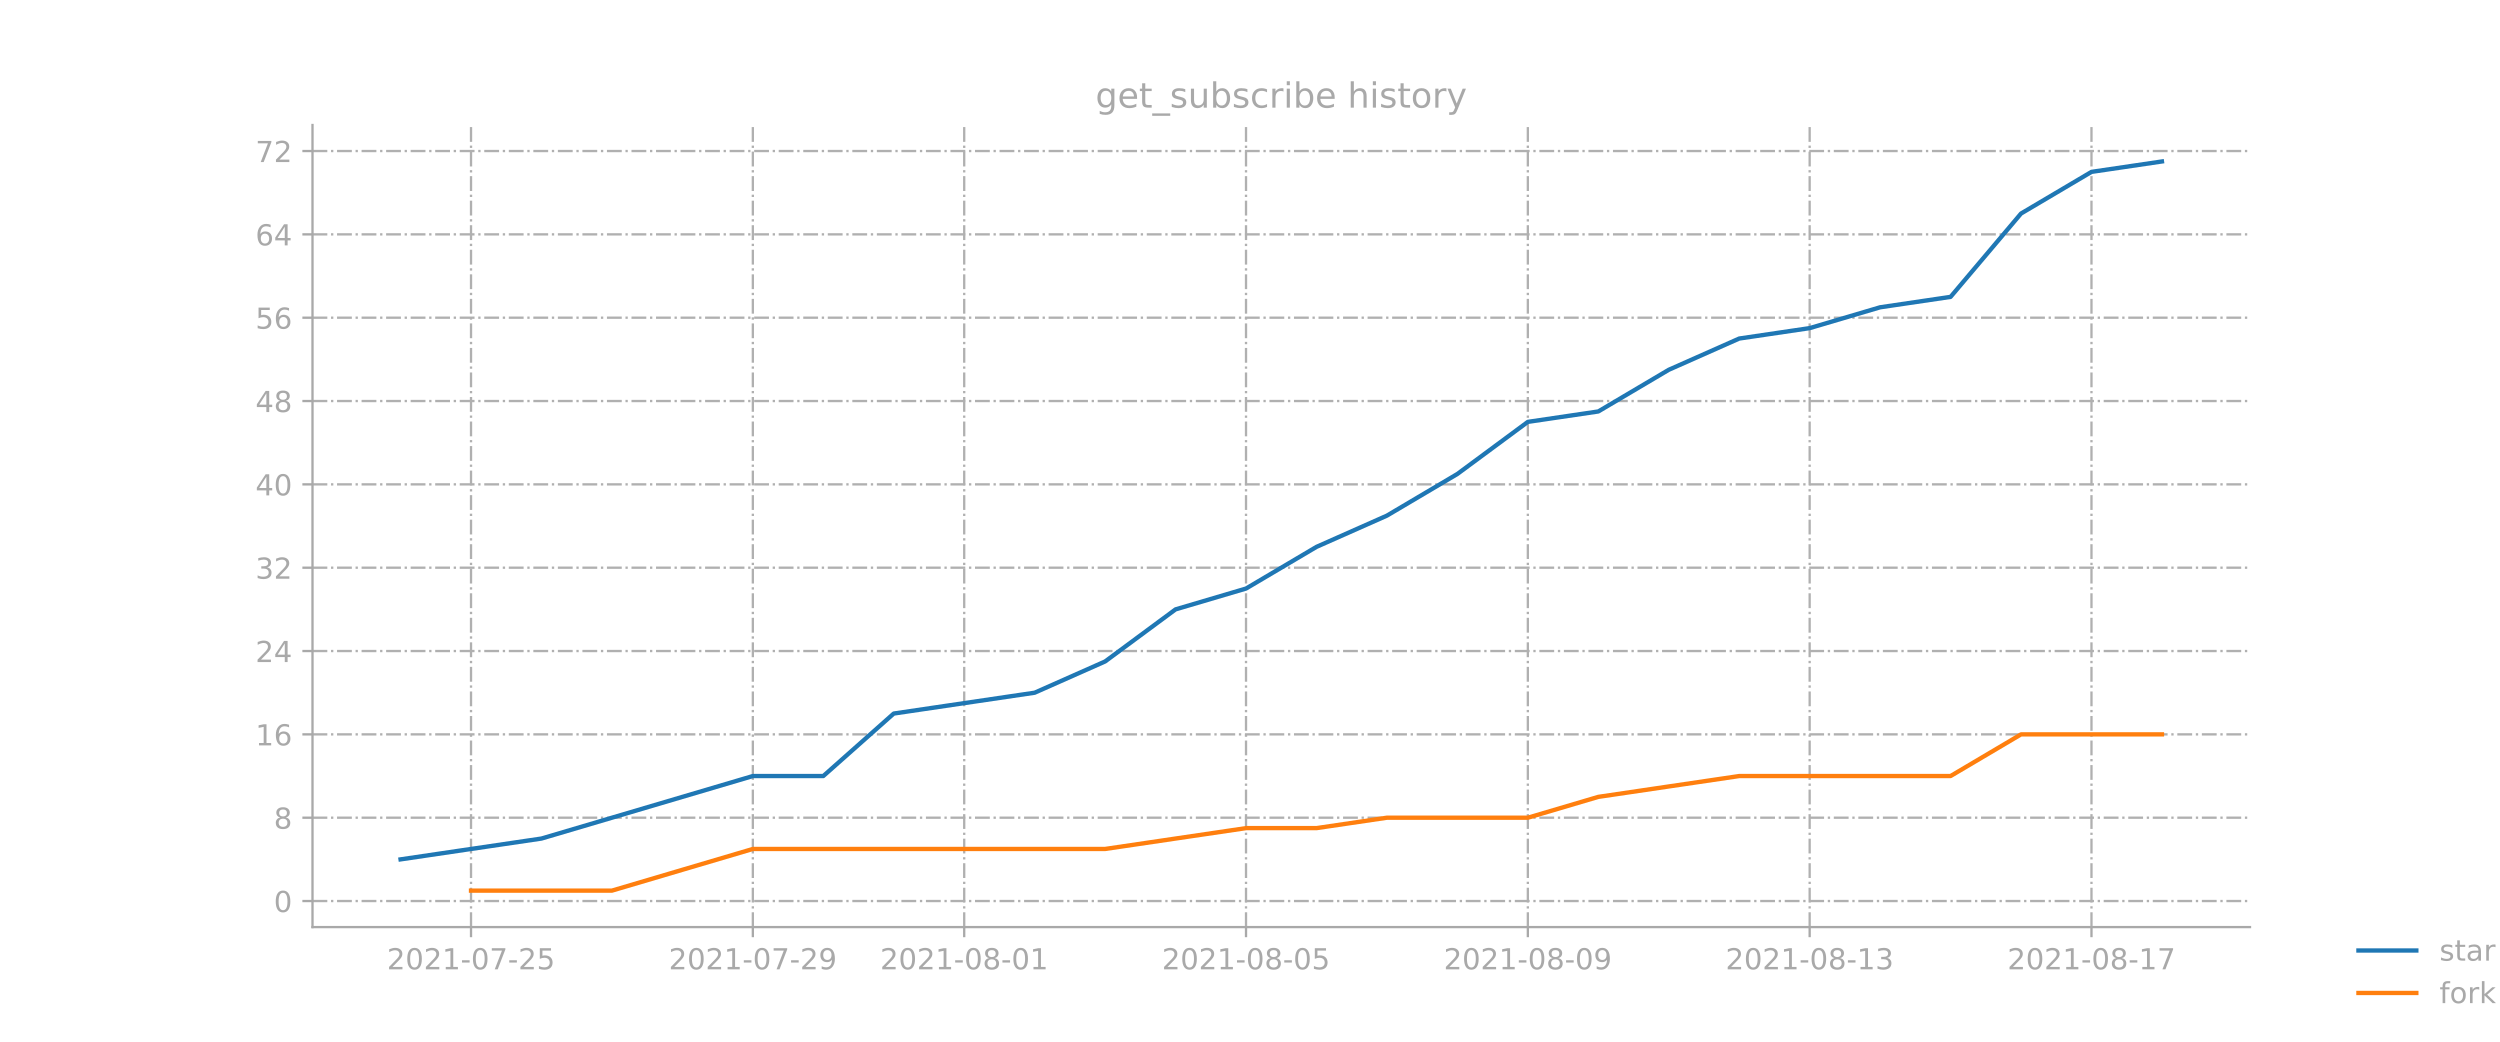
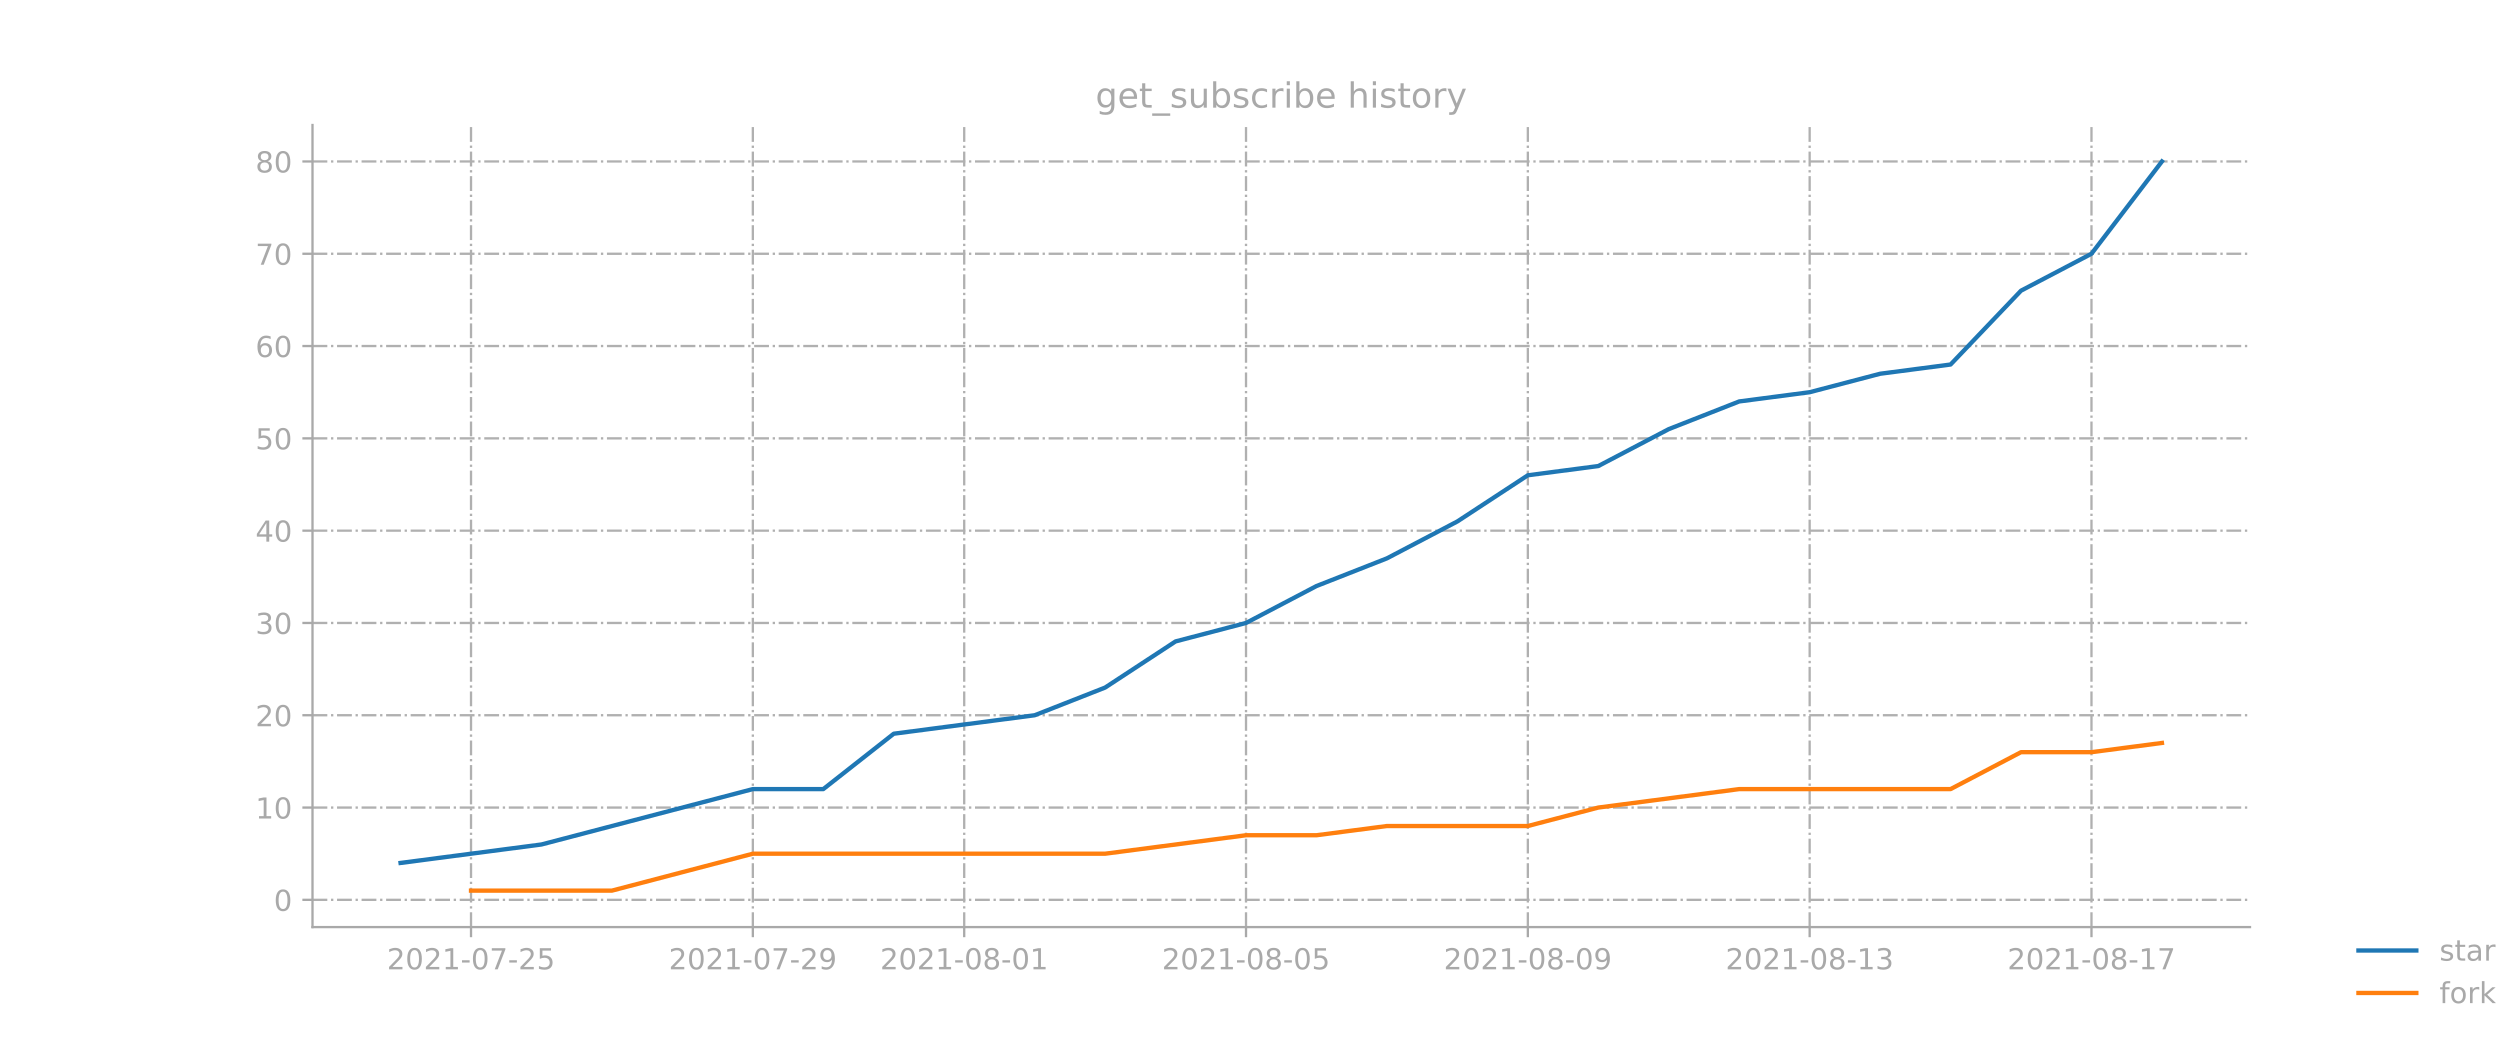
<svg xmlns="http://www.w3.org/2000/svg" xmlns:xlink="http://www.w3.org/1999/xlink" height="360pt" version="1.1" viewBox="0 0 864 360" width="864pt">
  <defs>
    <style type="text/css">*{stroke-linecap:butt;stroke-linejoin:round;}</style>
  </defs>
  <g id="figure_1">
    <g id="patch_1">
      <path d="M 0 360  L 864 360  L 864 0  L 0 0  z " style="fill:none;opacity:0;" />
    </g>
    <g id="axes_1">
      <g id="patch_2">
        <path d="M 108 320.4  L 777.6 320.4  L 777.6 43.2  L 108 43.2  z " style="fill:none;opacity:0;" />
      </g>
      <g id="matplotlib.axis_1">
        <g id="xtick_1">
          <g id="line2d_1">
-             <path clip-path="url(#pb346ccad44)" d="M 162.785 320.4  L 162.785 43.2  " style="fill:none;stroke:#b0b0b0;stroke-dasharray:5.12,1.28,0.8,1.28;stroke-dashoffset:0;stroke-width:0.8;" />
+             <path clip-path="url(#p1c709c37b5)" d="M 162.785 320.4  L 162.785 43.2  " style="fill:none;stroke:#b0b0b0;stroke-dasharray:5.12,1.28,0.8,1.28;stroke-dashoffset:0;stroke-width:0.8;" />
          </g>
          <g id="line2d_2">
            <defs>
-               <path d="M 0 0  L 0 3.5  " id="md81a158f96" style="stroke:#a9a9a9;stroke-width:0.8;" />
+               <path d="M 0 0  L 0 3.5  " id="mc804de8521" style="stroke:#a9a9a9;stroke-width:0.8;" />
            </defs>
            <g>
-               <use style="fill:#a9a9a9;stroke:#a9a9a9;stroke-width:0.8;" x="162.785" xlink:href="#md81a158f96" y="320.4" />
+               <use style="fill:#a9a9a9;stroke:#a9a9a9;stroke-width:0.8;" x="162.785" xlink:href="#mc804de8521" y="320.4" />
            </g>
          </g>
          <g id="text_1">
            <g style="fill:#a9a9a9;" transform="translate(133.7276 334.9984)scale(0.1 -0.1)">
              <defs>
                <path d="M 1228 531  L 3431 531  L 3431 0  L 469 0  L 469 531  Q 828 903 1448 1529  Q 2069 2156 2228 2338  Q 2531 2678 2651 2914  Q 2772 3150 2772 3378  Q 2772 3750 2511 3984  Q 2250 4219 1831 4219  Q 1534 4219 1204 4116  Q 875 4013 500 3803  L 500 4441  Q 881 4594 1212 4672  Q 1544 4750 1819 4750  Q 2544 4750 2975 4387  Q 3406 4025 3406 3419  Q 3406 3131 3298 2873  Q 3191 2616 2906 2266  Q 2828 2175 2409 1742  Q 1991 1309 1228 531  z " id="DejaVuSans-32" transform="scale(0.015625)" />
                <path d="M 2034 4250  Q 1547 4250 1301 3770  Q 1056 3291 1056 2328  Q 1056 1369 1301 889  Q 1547 409 2034 409  Q 2525 409 2770 889  Q 3016 1369 3016 2328  Q 3016 3291 2770 3770  Q 2525 4250 2034 4250  z M 2034 4750  Q 2819 4750 3233 4129  Q 3647 3509 3647 2328  Q 3647 1150 3233 529  Q 2819 -91 2034 -91  Q 1250 -91 836 529  Q 422 1150 422 2328  Q 422 3509 836 4129  Q 1250 4750 2034 4750  z " id="DejaVuSans-30" transform="scale(0.015625)" />
                <path d="M 794 531  L 1825 531  L 1825 4091  L 703 3866  L 703 4441  L 1819 4666  L 2450 4666  L 2450 531  L 3481 531  L 3481 0  L 794 0  L 794 531  z " id="DejaVuSans-31" transform="scale(0.015625)" />
                <path d="M 313 2009  L 1997 2009  L 1997 1497  L 313 1497  L 313 2009  z " id="DejaVuSans-2d" transform="scale(0.015625)" />
                <path d="M 525 4666  L 3525 4666  L 3525 4397  L 1831 0  L 1172 0  L 2766 4134  L 525 4134  L 525 4666  z " id="DejaVuSans-37" transform="scale(0.015625)" />
                <path d="M 691 4666  L 3169 4666  L 3169 4134  L 1269 4134  L 1269 2991  Q 1406 3038 1543 3061  Q 1681 3084 1819 3084  Q 2600 3084 3056 2656  Q 3513 2228 3513 1497  Q 3513 744 3044 326  Q 2575 -91 1722 -91  Q 1428 -91 1123 -41  Q 819 9 494 109  L 494 744  Q 775 591 1075 516  Q 1375 441 1709 441  Q 2250 441 2565 725  Q 2881 1009 2881 1497  Q 2881 1984 2565 2268  Q 2250 2553 1709 2553  Q 1456 2553 1204 2497  Q 953 2441 691 2322  L 691 4666  z " id="DejaVuSans-35" transform="scale(0.015625)" />
              </defs>
              <use xlink:href="#DejaVuSans-32" />
              <use x="63.623" xlink:href="#DejaVuSans-30" />
              <use x="127.246" xlink:href="#DejaVuSans-32" />
              <use x="190.869" xlink:href="#DejaVuSans-31" />
              <use x="254.492" xlink:href="#DejaVuSans-2d" />
              <use x="290.576" xlink:href="#DejaVuSans-30" />
              <use x="354.199" xlink:href="#DejaVuSans-37" />
              <use x="417.822" xlink:href="#DejaVuSans-2d" />
              <use x="453.906" xlink:href="#DejaVuSans-32" />
              <use x="517.529" xlink:href="#DejaVuSans-35" />
            </g>
          </g>
        </g>
        <g id="xtick_2">
          <g id="line2d_3">
-             <path clip-path="url(#pb346ccad44)" d="M 260.182 320.4  L 260.182 43.2  " style="fill:none;stroke:#b0b0b0;stroke-dasharray:5.12,1.28,0.8,1.28;stroke-dashoffset:0;stroke-width:0.8;" />
+             <path clip-path="url(#p1c709c37b5)" d="M 260.182 320.4  L 260.182 43.2  " style="fill:none;stroke:#b0b0b0;stroke-dasharray:5.12,1.28,0.8,1.28;stroke-dashoffset:0;stroke-width:0.8;" />
          </g>
          <g id="line2d_4">
            <g>
-               <use style="fill:#a9a9a9;stroke:#a9a9a9;stroke-width:0.8;" x="260.182" xlink:href="#md81a158f96" y="320.4" />
+               <use style="fill:#a9a9a9;stroke:#a9a9a9;stroke-width:0.8;" x="260.182" xlink:href="#mc804de8521" y="320.4" />
            </g>
          </g>
          <g id="text_2">
            <g style="fill:#a9a9a9;" transform="translate(231.124 334.9984)scale(0.1 -0.1)">
              <defs>
                <path d="M 703 97  L 703 672  Q 941 559 1184 500  Q 1428 441 1663 441  Q 2288 441 2617 861  Q 2947 1281 2994 2138  Q 2813 1869 2534 1725  Q 2256 1581 1919 1581  Q 1219 1581 811 2004  Q 403 2428 403 3163  Q 403 3881 828 4315  Q 1253 4750 1959 4750  Q 2769 4750 3195 4129  Q 3622 3509 3622 2328  Q 3622 1225 3098 567  Q 2575 -91 1691 -91  Q 1453 -91 1209 -44  Q 966 3 703 97  z M 1959 2075  Q 2384 2075 2632 2365  Q 2881 2656 2881 3163  Q 2881 3666 2632 3958  Q 2384 4250 1959 4250  Q 1534 4250 1286 3958  Q 1038 3666 1038 3163  Q 1038 2656 1286 2365  Q 1534 2075 1959 2075  z " id="DejaVuSans-39" transform="scale(0.015625)" />
              </defs>
              <use xlink:href="#DejaVuSans-32" />
              <use x="63.623" xlink:href="#DejaVuSans-30" />
              <use x="127.246" xlink:href="#DejaVuSans-32" />
              <use x="190.869" xlink:href="#DejaVuSans-31" />
              <use x="254.492" xlink:href="#DejaVuSans-2d" />
              <use x="290.576" xlink:href="#DejaVuSans-30" />
              <use x="354.199" xlink:href="#DejaVuSans-37" />
              <use x="417.822" xlink:href="#DejaVuSans-2d" />
              <use x="453.906" xlink:href="#DejaVuSans-32" />
              <use x="517.529" xlink:href="#DejaVuSans-39" />
            </g>
          </g>
        </g>
        <g id="xtick_3">
          <g id="line2d_5">
-             <path clip-path="url(#pb346ccad44)" d="M 333.229 320.4  L 333.229 43.2  " style="fill:none;stroke:#b0b0b0;stroke-dasharray:5.12,1.28,0.8,1.28;stroke-dashoffset:0;stroke-width:0.8;" />
+             <path clip-path="url(#p1c709c37b5)" d="M 333.229 320.4  L 333.229 43.2  " style="fill:none;stroke:#b0b0b0;stroke-dasharray:5.12,1.28,0.8,1.28;stroke-dashoffset:0;stroke-width:0.8;" />
          </g>
          <g id="line2d_6">
            <g>
-               <use style="fill:#a9a9a9;stroke:#a9a9a9;stroke-width:0.8;" x="333.229" xlink:href="#md81a158f96" y="320.4" />
+               <use style="fill:#a9a9a9;stroke:#a9a9a9;stroke-width:0.8;" x="333.229" xlink:href="#mc804de8521" y="320.4" />
            </g>
          </g>
          <g id="text_3">
            <g style="fill:#a9a9a9;" transform="translate(304.1713 334.9984)scale(0.1 -0.1)">
              <defs>
                <path d="M 2034 2216  Q 1584 2216 1326 1975  Q 1069 1734 1069 1313  Q 1069 891 1326 650  Q 1584 409 2034 409  Q 2484 409 2743 651  Q 3003 894 3003 1313  Q 3003 1734 2745 1975  Q 2488 2216 2034 2216  z M 1403 2484  Q 997 2584 770 2862  Q 544 3141 544 3541  Q 544 4100 942 4425  Q 1341 4750 2034 4750  Q 2731 4750 3128 4425  Q 3525 4100 3525 3541  Q 3525 3141 3298 2862  Q 3072 2584 2669 2484  Q 3125 2378 3379 2068  Q 3634 1759 3634 1313  Q 3634 634 3220 271  Q 2806 -91 2034 -91  Q 1263 -91 848 271  Q 434 634 434 1313  Q 434 1759 690 2068  Q 947 2378 1403 2484  z M 1172 3481  Q 1172 3119 1398 2916  Q 1625 2713 2034 2713  Q 2441 2713 2670 2916  Q 2900 3119 2900 3481  Q 2900 3844 2670 4047  Q 2441 4250 2034 4250  Q 1625 4250 1398 4047  Q 1172 3844 1172 3481  z " id="DejaVuSans-38" transform="scale(0.015625)" />
              </defs>
              <use xlink:href="#DejaVuSans-32" />
              <use x="63.623" xlink:href="#DejaVuSans-30" />
              <use x="127.246" xlink:href="#DejaVuSans-32" />
              <use x="190.869" xlink:href="#DejaVuSans-31" />
              <use x="254.492" xlink:href="#DejaVuSans-2d" />
              <use x="290.576" xlink:href="#DejaVuSans-30" />
              <use x="354.199" xlink:href="#DejaVuSans-38" />
              <use x="417.822" xlink:href="#DejaVuSans-2d" />
              <use x="453.906" xlink:href="#DejaVuSans-30" />
              <use x="517.529" xlink:href="#DejaVuSans-31" />
            </g>
          </g>
        </g>
        <g id="xtick_4">
          <g id="line2d_7">
-             <path clip-path="url(#pb346ccad44)" d="M 430.625 320.4  L 430.625 43.2  " style="fill:none;stroke:#b0b0b0;stroke-dasharray:5.12,1.28,0.8,1.28;stroke-dashoffset:0;stroke-width:0.8;" />
+             <path clip-path="url(#p1c709c37b5)" d="M 430.625 320.4  L 430.625 43.2  " style="fill:none;stroke:#b0b0b0;stroke-dasharray:5.12,1.28,0.8,1.28;stroke-dashoffset:0;stroke-width:0.8;" />
          </g>
          <g id="line2d_8">
            <g>
-               <use style="fill:#a9a9a9;stroke:#a9a9a9;stroke-width:0.8;" x="430.625" xlink:href="#md81a158f96" y="320.4" />
+               <use style="fill:#a9a9a9;stroke:#a9a9a9;stroke-width:0.8;" x="430.625" xlink:href="#mc804de8521" y="320.4" />
            </g>
          </g>
          <g id="text_4">
            <g style="fill:#a9a9a9;" transform="translate(401.5676 334.9984)scale(0.1 -0.1)">
              <use xlink:href="#DejaVuSans-32" />
              <use x="63.623" xlink:href="#DejaVuSans-30" />
              <use x="127.246" xlink:href="#DejaVuSans-32" />
              <use x="190.869" xlink:href="#DejaVuSans-31" />
              <use x="254.492" xlink:href="#DejaVuSans-2d" />
              <use x="290.576" xlink:href="#DejaVuSans-30" />
              <use x="354.199" xlink:href="#DejaVuSans-38" />
              <use x="417.822" xlink:href="#DejaVuSans-2d" />
              <use x="453.906" xlink:href="#DejaVuSans-30" />
              <use x="517.529" xlink:href="#DejaVuSans-35" />
            </g>
          </g>
        </g>
        <g id="xtick_5">
          <g id="line2d_9">
-             <path clip-path="url(#pb346ccad44)" d="M 528.022 320.4  L 528.022 43.2  " style="fill:none;stroke:#b0b0b0;stroke-dasharray:5.12,1.28,0.8,1.28;stroke-dashoffset:0;stroke-width:0.8;" />
+             <path clip-path="url(#p1c709c37b5)" d="M 528.022 320.4  L 528.022 43.2  " style="fill:none;stroke:#b0b0b0;stroke-dasharray:5.12,1.28,0.8,1.28;stroke-dashoffset:0;stroke-width:0.8;" />
          </g>
          <g id="line2d_10">
            <g>
-               <use style="fill:#a9a9a9;stroke:#a9a9a9;stroke-width:0.8;" x="528.022" xlink:href="#md81a158f96" y="320.4" />
+               <use style="fill:#a9a9a9;stroke:#a9a9a9;stroke-width:0.8;" x="528.022" xlink:href="#mc804de8521" y="320.4" />
            </g>
          </g>
          <g id="text_5">
            <g style="fill:#a9a9a9;" transform="translate(498.964 334.9984)scale(0.1 -0.1)">
              <use xlink:href="#DejaVuSans-32" />
              <use x="63.623" xlink:href="#DejaVuSans-30" />
              <use x="127.246" xlink:href="#DejaVuSans-32" />
              <use x="190.869" xlink:href="#DejaVuSans-31" />
              <use x="254.492" xlink:href="#DejaVuSans-2d" />
              <use x="290.576" xlink:href="#DejaVuSans-30" />
              <use x="354.199" xlink:href="#DejaVuSans-38" />
              <use x="417.822" xlink:href="#DejaVuSans-2d" />
              <use x="453.906" xlink:href="#DejaVuSans-30" />
              <use x="517.529" xlink:href="#DejaVuSans-39" />
            </g>
          </g>
        </g>
        <g id="xtick_6">
          <g id="line2d_11">
-             <path clip-path="url(#pb346ccad44)" d="M 625.418 320.4  L 625.418 43.2  " style="fill:none;stroke:#b0b0b0;stroke-dasharray:5.12,1.28,0.8,1.28;stroke-dashoffset:0;stroke-width:0.8;" />
+             <path clip-path="url(#p1c709c37b5)" d="M 625.418 320.4  L 625.418 43.2  " style="fill:none;stroke:#b0b0b0;stroke-dasharray:5.12,1.28,0.8,1.28;stroke-dashoffset:0;stroke-width:0.8;" />
          </g>
          <g id="line2d_12">
            <g>
-               <use style="fill:#a9a9a9;stroke:#a9a9a9;stroke-width:0.8;" x="625.418" xlink:href="#md81a158f96" y="320.4" />
+               <use style="fill:#a9a9a9;stroke:#a9a9a9;stroke-width:0.8;" x="625.418" xlink:href="#mc804de8521" y="320.4" />
            </g>
          </g>
          <g id="text_6">
            <g style="fill:#a9a9a9;" transform="translate(596.3604 334.9984)scale(0.1 -0.1)">
              <defs>
                <path d="M 2597 2516  Q 3050 2419 3304 2112  Q 3559 1806 3559 1356  Q 3559 666 3084 287  Q 2609 -91 1734 -91  Q 1441 -91 1130 -33  Q 819 25 488 141  L 488 750  Q 750 597 1062 519  Q 1375 441 1716 441  Q 2309 441 2620 675  Q 2931 909 2931 1356  Q 2931 1769 2642 2001  Q 2353 2234 1838 2234  L 1294 2234  L 1294 2753  L 1863 2753  Q 2328 2753 2575 2939  Q 2822 3125 2822 3475  Q 2822 3834 2567 4026  Q 2313 4219 1838 4219  Q 1578 4219 1281 4162  Q 984 4106 628 3988  L 628 4550  Q 988 4650 1302 4700  Q 1616 4750 1894 4750  Q 2613 4750 3031 4423  Q 3450 4097 3450 3541  Q 3450 3153 3228 2886  Q 3006 2619 2597 2516  z " id="DejaVuSans-33" transform="scale(0.015625)" />
              </defs>
              <use xlink:href="#DejaVuSans-32" />
              <use x="63.623" xlink:href="#DejaVuSans-30" />
              <use x="127.246" xlink:href="#DejaVuSans-32" />
              <use x="190.869" xlink:href="#DejaVuSans-31" />
              <use x="254.492" xlink:href="#DejaVuSans-2d" />
              <use x="290.576" xlink:href="#DejaVuSans-30" />
              <use x="354.199" xlink:href="#DejaVuSans-38" />
              <use x="417.822" xlink:href="#DejaVuSans-2d" />
              <use x="453.906" xlink:href="#DejaVuSans-31" />
              <use x="517.529" xlink:href="#DejaVuSans-33" />
            </g>
          </g>
        </g>
        <g id="xtick_7">
          <g id="line2d_13">
-             <path clip-path="url(#pb346ccad44)" d="M 722.815 320.4  L 722.815 43.2  " style="fill:none;stroke:#b0b0b0;stroke-dasharray:5.12,1.28,0.8,1.28;stroke-dashoffset:0;stroke-width:0.8;" />
+             <path clip-path="url(#p1c709c37b5)" d="M 722.815 320.4  L 722.815 43.2  " style="fill:none;stroke:#b0b0b0;stroke-dasharray:5.12,1.28,0.8,1.28;stroke-dashoffset:0;stroke-width:0.8;" />
          </g>
          <g id="line2d_14">
            <g>
-               <use style="fill:#a9a9a9;stroke:#a9a9a9;stroke-width:0.8;" x="722.815" xlink:href="#md81a158f96" y="320.4" />
+               <use style="fill:#a9a9a9;stroke:#a9a9a9;stroke-width:0.8;" x="722.815" xlink:href="#mc804de8521" y="320.4" />
            </g>
          </g>
          <g id="text_7">
            <g style="fill:#a9a9a9;" transform="translate(693.7567 334.9984)scale(0.1 -0.1)">
              <use xlink:href="#DejaVuSans-32" />
              <use x="63.623" xlink:href="#DejaVuSans-30" />
              <use x="127.246" xlink:href="#DejaVuSans-32" />
              <use x="190.869" xlink:href="#DejaVuSans-31" />
              <use x="254.492" xlink:href="#DejaVuSans-2d" />
              <use x="290.576" xlink:href="#DejaVuSans-30" />
              <use x="354.199" xlink:href="#DejaVuSans-38" />
              <use x="417.822" xlink:href="#DejaVuSans-2d" />
              <use x="453.906" xlink:href="#DejaVuSans-31" />
              <use x="517.529" xlink:href="#DejaVuSans-37" />
            </g>
          </g>
        </g>
      </g>
      <g id="matplotlib.axis_2">
        <g id="ytick_1">
          <g id="line2d_15">
-             <path clip-path="url(#pb346ccad44)" d="M 108 311.4  L 777.6 311.4  " style="fill:none;stroke:#b0b0b0;stroke-dasharray:5.12,1.28,0.8,1.28;stroke-dashoffset:0;stroke-width:0.8;" />
+             <path clip-path="url(#p1c709c37b5)" d="M 108 310.99  L 777.6 310.99  " style="fill:none;stroke:#b0b0b0;stroke-dasharray:5.12,1.28,0.8,1.28;stroke-dashoffset:0;stroke-width:0.8;" />
          </g>
          <g id="line2d_16">
            <defs>
-               <path d="M 0 0  L -3.5 0  " id="m5e2f7584fb" style="stroke:#a9a9a9;stroke-width:0.8;" />
+               <path d="M 0 0  L -3.5 0  " id="mac792c7214" style="stroke:#a9a9a9;stroke-width:0.8;" />
            </defs>
            <g>
-               <use style="fill:#a9a9a9;stroke:#a9a9a9;stroke-width:0.8;" x="108" xlink:href="#m5e2f7584fb" y="311.4" />
+               <use style="fill:#a9a9a9;stroke:#a9a9a9;stroke-width:0.8;" x="108" xlink:href="#mac792c7214" y="310.99" />
            </g>
          </g>
          <g id="text_8">
-             <g style="fill:#a9a9a9;" transform="translate(94.6375 315.1992)scale(0.1 -0.1)">
+             <g style="fill:#a9a9a9;" transform="translate(94.6375 314.7891)scale(0.1 -0.1)">
              <use xlink:href="#DejaVuSans-30" />
            </g>
          </g>
        </g>
        <g id="ytick_2">
          <g id="line2d_17">
-             <path clip-path="url(#pb346ccad44)" d="M 108 282.6  L 777.6 282.6  " style="fill:none;stroke:#b0b0b0;stroke-dasharray:5.12,1.28,0.8,1.28;stroke-dashoffset:0;stroke-width:0.8;" />
+             <path clip-path="url(#p1c709c37b5)" d="M 108 279.091  L 777.6 279.091  " style="fill:none;stroke:#b0b0b0;stroke-dasharray:5.12,1.28,0.8,1.28;stroke-dashoffset:0;stroke-width:0.8;" />
          </g>
          <g id="line2d_18">
            <g>
-               <use style="fill:#a9a9a9;stroke:#a9a9a9;stroke-width:0.8;" x="108" xlink:href="#m5e2f7584fb" y="282.6" />
+               <use style="fill:#a9a9a9;stroke:#a9a9a9;stroke-width:0.8;" x="108" xlink:href="#mac792c7214" y="279.091" />
            </g>
          </g>
          <g id="text_9">
-             <g style="fill:#a9a9a9;" transform="translate(94.6375 286.3992)scale(0.1 -0.1)">
-               <use xlink:href="#DejaVuSans-38" />
+             <g style="fill:#a9a9a9;" transform="translate(88.275 282.8904)scale(0.1 -0.1)">
+               <use xlink:href="#DejaVuSans-31" />
+               <use x="63.623" xlink:href="#DejaVuSans-30" />
            </g>
          </g>
        </g>
        <g id="ytick_3">
          <g id="line2d_19">
-             <path clip-path="url(#pb346ccad44)" d="M 108 253.8  L 777.6 253.8  " style="fill:none;stroke:#b0b0b0;stroke-dasharray:5.12,1.28,0.8,1.28;stroke-dashoffset:0;stroke-width:0.8;" />
+             <path clip-path="url(#p1c709c37b5)" d="M 108 247.192  L 777.6 247.192  " style="fill:none;stroke:#b0b0b0;stroke-dasharray:5.12,1.28,0.8,1.28;stroke-dashoffset:0;stroke-width:0.8;" />
          </g>
          <g id="line2d_20">
            <g>
-               <use style="fill:#a9a9a9;stroke:#a9a9a9;stroke-width:0.8;" x="108" xlink:href="#m5e2f7584fb" y="253.8" />
+               <use style="fill:#a9a9a9;stroke:#a9a9a9;stroke-width:0.8;" x="108" xlink:href="#mac792c7214" y="247.192" />
            </g>
          </g>
          <g id="text_10">
-             <g style="fill:#a9a9a9;" transform="translate(88.275 257.5992)scale(0.1 -0.1)">
-               <defs>
-                 <path d="M 2113 2584  Q 1688 2584 1439 2293  Q 1191 2003 1191 1497  Q 1191 994 1439 701  Q 1688 409 2113 409  Q 2538 409 2786 701  Q 3034 994 3034 1497  Q 3034 2003 2786 2293  Q 2538 2584 2113 2584  z M 3366 4563  L 3366 3988  Q 3128 4100 2886 4159  Q 2644 4219 2406 4219  Q 1781 4219 1451 3797  Q 1122 3375 1075 2522  Q 1259 2794 1537 2939  Q 1816 3084 2150 3084  Q 2853 3084 3261 2657  Q 3669 2231 3669 1497  Q 3669 778 3244 343  Q 2819 -91 2113 -91  Q 1303 -91 875 529  Q 447 1150 447 2328  Q 447 3434 972 4092  Q 1497 4750 2381 4750  Q 2619 4750 2861 4703  Q 3103 4656 3366 4563  z " id="DejaVuSans-36" transform="scale(0.015625)" />
-               </defs>
-               <use xlink:href="#DejaVuSans-31" />
-               <use x="63.623" xlink:href="#DejaVuSans-36" />
+             <g style="fill:#a9a9a9;" transform="translate(88.275 250.9916)scale(0.1 -0.1)">
+               <use xlink:href="#DejaVuSans-32" />
+               <use x="63.623" xlink:href="#DejaVuSans-30" />
            </g>
          </g>
        </g>
        <g id="ytick_4">
          <g id="line2d_21">
-             <path clip-path="url(#pb346ccad44)" d="M 108 225  L 777.6 225  " style="fill:none;stroke:#b0b0b0;stroke-dasharray:5.12,1.28,0.8,1.28;stroke-dashoffset:0;stroke-width:0.8;" />
+             <path clip-path="url(#p1c709c37b5)" d="M 108 215.294  L 777.6 215.294  " style="fill:none;stroke:#b0b0b0;stroke-dasharray:5.12,1.28,0.8,1.28;stroke-dashoffset:0;stroke-width:0.8;" />
          </g>
          <g id="line2d_22">
            <g>
-               <use style="fill:#a9a9a9;stroke:#a9a9a9;stroke-width:0.8;" x="108" xlink:href="#m5e2f7584fb" y="225" />
+               <use style="fill:#a9a9a9;stroke:#a9a9a9;stroke-width:0.8;" x="108" xlink:href="#mac792c7214" y="215.294" />
            </g>
          </g>
          <g id="text_11">
-             <g style="fill:#a9a9a9;" transform="translate(88.275 228.7992)scale(0.1 -0.1)">
-               <defs>
-                 <path d="M 2419 4116  L 825 1625  L 2419 1625  L 2419 4116  z M 2253 4666  L 3047 4666  L 3047 1625  L 3713 1625  L 3713 1100  L 3047 1100  L 3047 0  L 2419 0  L 2419 1100  L 313 1100  L 313 1709  L 2253 4666  z " id="DejaVuSans-34" transform="scale(0.015625)" />
-               </defs>
-               <use xlink:href="#DejaVuSans-32" />
-               <use x="63.623" xlink:href="#DejaVuSans-34" />
+             <g style="fill:#a9a9a9;" transform="translate(88.275 219.0929)scale(0.1 -0.1)">
+               <use xlink:href="#DejaVuSans-33" />
+               <use x="63.623" xlink:href="#DejaVuSans-30" />
            </g>
          </g>
        </g>
        <g id="ytick_5">
          <g id="line2d_23">
-             <path clip-path="url(#pb346ccad44)" d="M 108 196.2  L 777.6 196.2  " style="fill:none;stroke:#b0b0b0;stroke-dasharray:5.12,1.28,0.8,1.28;stroke-dashoffset:0;stroke-width:0.8;" />
+             <path clip-path="url(#p1c709c37b5)" d="M 108 183.395  L 777.6 183.395  " style="fill:none;stroke:#b0b0b0;stroke-dasharray:5.12,1.28,0.8,1.28;stroke-dashoffset:0;stroke-width:0.8;" />
          </g>
          <g id="line2d_24">
            <g>
-               <use style="fill:#a9a9a9;stroke:#a9a9a9;stroke-width:0.8;" x="108" xlink:href="#m5e2f7584fb" y="196.2" />
+               <use style="fill:#a9a9a9;stroke:#a9a9a9;stroke-width:0.8;" x="108" xlink:href="#mac792c7214" y="183.395" />
            </g>
          </g>
          <g id="text_12">
-             <g style="fill:#a9a9a9;" transform="translate(88.275 199.9992)scale(0.1 -0.1)">
-               <use xlink:href="#DejaVuSans-33" />
-               <use x="63.623" xlink:href="#DejaVuSans-32" />
+             <g style="fill:#a9a9a9;" transform="translate(88.275 187.1942)scale(0.1 -0.1)">
+               <defs>
+                 <path d="M 2419 4116  L 825 1625  L 2419 1625  L 2419 4116  z M 2253 4666  L 3047 4666  L 3047 1625  L 3713 1625  L 3713 1100  L 3047 1100  L 3047 0  L 2419 0  L 2419 1100  L 313 1100  L 313 1709  L 2253 4666  z " id="DejaVuSans-34" transform="scale(0.015625)" />
+               </defs>
+               <use xlink:href="#DejaVuSans-34" />
+               <use x="63.623" xlink:href="#DejaVuSans-30" />
            </g>
          </g>
        </g>
        <g id="ytick_6">
          <g id="line2d_25">
-             <path clip-path="url(#pb346ccad44)" d="M 108 167.4  L 777.6 167.4  " style="fill:none;stroke:#b0b0b0;stroke-dasharray:5.12,1.28,0.8,1.28;stroke-dashoffset:0;stroke-width:0.8;" />
+             <path clip-path="url(#p1c709c37b5)" d="M 108 151.496  L 777.6 151.496  " style="fill:none;stroke:#b0b0b0;stroke-dasharray:5.12,1.28,0.8,1.28;stroke-dashoffset:0;stroke-width:0.8;" />
          </g>
          <g id="line2d_26">
            <g>
-               <use style="fill:#a9a9a9;stroke:#a9a9a9;stroke-width:0.8;" x="108" xlink:href="#m5e2f7584fb" y="167.4" />
+               <use style="fill:#a9a9a9;stroke:#a9a9a9;stroke-width:0.8;" x="108" xlink:href="#mac792c7214" y="151.496" />
            </g>
          </g>
          <g id="text_13">
-             <g style="fill:#a9a9a9;" transform="translate(88.275 171.1992)scale(0.1 -0.1)">
-               <use xlink:href="#DejaVuSans-34" />
+             <g style="fill:#a9a9a9;" transform="translate(88.275 155.2954)scale(0.1 -0.1)">
+               <use xlink:href="#DejaVuSans-35" />
              <use x="63.623" xlink:href="#DejaVuSans-30" />
            </g>
          </g>
        </g>
        <g id="ytick_7">
          <g id="line2d_27">
-             <path clip-path="url(#pb346ccad44)" d="M 108 138.6  L 777.6 138.6  " style="fill:none;stroke:#b0b0b0;stroke-dasharray:5.12,1.28,0.8,1.28;stroke-dashoffset:0;stroke-width:0.8;" />
+             <path clip-path="url(#p1c709c37b5)" d="M 108 119.597  L 777.6 119.597  " style="fill:none;stroke:#b0b0b0;stroke-dasharray:5.12,1.28,0.8,1.28;stroke-dashoffset:0;stroke-width:0.8;" />
          </g>
          <g id="line2d_28">
            <g>
-               <use style="fill:#a9a9a9;stroke:#a9a9a9;stroke-width:0.8;" x="108" xlink:href="#m5e2f7584fb" y="138.6" />
+               <use style="fill:#a9a9a9;stroke:#a9a9a9;stroke-width:0.8;" x="108" xlink:href="#mac792c7214" y="119.597" />
            </g>
          </g>
          <g id="text_14">
-             <g style="fill:#a9a9a9;" transform="translate(88.275 142.3992)scale(0.1 -0.1)">
-               <use xlink:href="#DejaVuSans-34" />
-               <use x="63.623" xlink:href="#DejaVuSans-38" />
+             <g style="fill:#a9a9a9;" transform="translate(88.275 123.3967)scale(0.1 -0.1)">
+               <defs>
+                 <path d="M 2113 2584  Q 1688 2584 1439 2293  Q 1191 2003 1191 1497  Q 1191 994 1439 701  Q 1688 409 2113 409  Q 2538 409 2786 701  Q 3034 994 3034 1497  Q 3034 2003 2786 2293  Q 2538 2584 2113 2584  z M 3366 4563  L 3366 3988  Q 3128 4100 2886 4159  Q 2644 4219 2406 4219  Q 1781 4219 1451 3797  Q 1122 3375 1075 2522  Q 1259 2794 1537 2939  Q 1816 3084 2150 3084  Q 2853 3084 3261 2657  Q 3669 2231 3669 1497  Q 3669 778 3244 343  Q 2819 -91 2113 -91  Q 1303 -91 875 529  Q 447 1150 447 2328  Q 447 3434 972 4092  Q 1497 4750 2381 4750  Q 2619 4750 2861 4703  Q 3103 4656 3366 4563  z " id="DejaVuSans-36" transform="scale(0.015625)" />
+               </defs>
+               <use xlink:href="#DejaVuSans-36" />
+               <use x="63.623" xlink:href="#DejaVuSans-30" />
            </g>
          </g>
        </g>
        <g id="ytick_8">
          <g id="line2d_29">
-             <path clip-path="url(#pb346ccad44)" d="M 108 109.8  L 777.6 109.8  " style="fill:none;stroke:#b0b0b0;stroke-dasharray:5.12,1.28,0.8,1.28;stroke-dashoffset:0;stroke-width:0.8;" />
+             <path clip-path="url(#p1c709c37b5)" d="M 108 87.699  L 777.6 87.699  " style="fill:none;stroke:#b0b0b0;stroke-dasharray:5.12,1.28,0.8,1.28;stroke-dashoffset:0;stroke-width:0.8;" />
          </g>
          <g id="line2d_30">
            <g>
-               <use style="fill:#a9a9a9;stroke:#a9a9a9;stroke-width:0.8;" x="108" xlink:href="#m5e2f7584fb" y="109.8" />
+               <use style="fill:#a9a9a9;stroke:#a9a9a9;stroke-width:0.8;" x="108" xlink:href="#mac792c7214" y="87.699" />
            </g>
          </g>
          <g id="text_15">
-             <g style="fill:#a9a9a9;" transform="translate(88.275 113.5992)scale(0.1 -0.1)">
-               <use xlink:href="#DejaVuSans-35" />
-               <use x="63.623" xlink:href="#DejaVuSans-36" />
+             <g style="fill:#a9a9a9;" transform="translate(88.275 91.49795)scale(0.1 -0.1)">
+               <use xlink:href="#DejaVuSans-37" />
+               <use x="63.623" xlink:href="#DejaVuSans-30" />
            </g>
          </g>
        </g>
        <g id="ytick_9">
          <g id="line2d_31">
-             <path clip-path="url(#pb346ccad44)" d="M 108 81  L 777.6 81  " style="fill:none;stroke:#b0b0b0;stroke-dasharray:5.12,1.28,0.8,1.28;stroke-dashoffset:0;stroke-width:0.8;" />
+             <path clip-path="url(#p1c709c37b5)" d="M 108 55.8  L 777.6 55.8  " style="fill:none;stroke:#b0b0b0;stroke-dasharray:5.12,1.28,0.8,1.28;stroke-dashoffset:0;stroke-width:0.8;" />
          </g>
          <g id="line2d_32">
            <g>
-               <use style="fill:#a9a9a9;stroke:#a9a9a9;stroke-width:0.8;" x="108" xlink:href="#m5e2f7584fb" y="81" />
+               <use style="fill:#a9a9a9;stroke:#a9a9a9;stroke-width:0.8;" x="108" xlink:href="#mac792c7214" y="55.8" />
            </g>
          </g>
          <g id="text_16">
-             <g style="fill:#a9a9a9;" transform="translate(88.275 84.79922)scale(0.1 -0.1)">
-               <use xlink:href="#DejaVuSans-36" />
-               <use x="63.623" xlink:href="#DejaVuSans-34" />
-             </g>
-           </g>
-         </g>
-         <g id="ytick_10">
-           <g id="line2d_33">
-             <path clip-path="url(#pb346ccad44)" d="M 108 52.2  L 777.6 52.2  " style="fill:none;stroke:#b0b0b0;stroke-dasharray:5.12,1.28,0.8,1.28;stroke-dashoffset:0;stroke-width:0.8;" />
-           </g>
-           <g id="line2d_34">
-             <g>
-               <use style="fill:#a9a9a9;stroke:#a9a9a9;stroke-width:0.8;" x="108" xlink:href="#m5e2f7584fb" y="52.2" />
-             </g>
-           </g>
-           <g id="text_17">
-             <g style="fill:#a9a9a9;" transform="translate(88.275 55.99922)scale(0.1 -0.1)">
-               <use xlink:href="#DejaVuSans-37" />
-               <use x="63.623" xlink:href="#DejaVuSans-32" />
-             </g>
-           </g>
-         </g>
-       </g>
-       <g id="line2d_35">
-         <path clip-path="url(#pb346ccad44)" d="M 138.436 297  L 162.785 293.4  L 187.135 289.8  L 211.484 282.6  L 235.833 275.4  L 260.182 268.2  L 284.531 268.2  L 308.88 246.6  L 333.229 243  L 357.578 239.4  L 381.927 228.6  L 406.276 210.6  L 430.625 203.4  L 454.975 189  L 479.324 178.2  L 503.673 163.8  L 528.022 145.8  L 552.371 142.2  L 576.72 127.8  L 601.069 117  L 625.418 113.4  L 649.767 106.2  L 674.116 102.6  L 698.465 73.8  L 722.815 59.4  L 747.164 55.8  " style="fill:none;stroke:#1f77b4;stroke-linecap:square;stroke-width:1.5;" />
-       </g>
-       <g id="line2d_36">
-         <path clip-path="url(#pb346ccad44)" d="M 162.785 307.8  L 187.135 307.8  L 211.484 307.8  L 235.833 300.6  L 260.182 293.4  L 284.531 293.4  L 308.88 293.4  L 333.229 293.4  L 357.578 293.4  L 381.927 293.4  L 406.276 289.8  L 430.625 286.2  L 454.975 286.2  L 479.324 282.6  L 503.673 282.6  L 528.022 282.6  L 552.371 275.4  L 576.72 271.8  L 601.069 268.2  L 625.418 268.2  L 649.767 268.2  L 674.116 268.2  L 698.465 253.8  L 722.815 253.8  L 747.164 253.8  " style="fill:none;stroke:#ff7f0e;stroke-linecap:square;stroke-width:1.5;" />
+             <g style="fill:#a9a9a9;" transform="translate(88.275 59.59922)scale(0.1 -0.1)">
+               <use xlink:href="#DejaVuSans-38" />
+               <use x="63.623" xlink:href="#DejaVuSans-30" />
+             </g>
+           </g>
+         </g>
+       </g>
+       <g id="line2d_33">
+         <path clip-path="url(#p1c709c37b5)" d="M 138.436 298.23  L 162.785 295.041  L 187.135 291.851  L 211.484 285.471  L 235.833 279.091  L 260.182 272.711  L 284.531 272.711  L 308.88 253.572  L 333.229 250.382  L 357.578 247.192  L 381.927 237.623  L 406.276 221.673  L 430.625 215.294  L 454.975 202.534  L 479.324 192.965  L 503.673 180.205  L 528.022 164.256  L 552.371 161.066  L 576.72 148.306  L 601.069 138.737  L 625.418 135.547  L 649.767 129.167  L 674.116 125.977  L 698.465 100.458  L 722.815 87.699  L 747.164 55.8  " style="fill:none;stroke:#1f77b4;stroke-linecap:square;stroke-width:1.5;" />
+       </g>
+       <g id="line2d_34">
+         <path clip-path="url(#p1c709c37b5)" d="M 162.785 307.8  L 187.135 307.8  L 211.484 307.8  L 235.833 301.42  L 260.182 295.041  L 284.531 295.041  L 308.88 295.041  L 333.229 295.041  L 357.578 295.041  L 381.927 295.041  L 406.276 291.851  L 430.625 288.661  L 454.975 288.661  L 479.324 285.471  L 503.673 285.471  L 528.022 285.471  L 552.371 279.091  L 576.72 275.901  L 601.069 272.711  L 625.418 272.711  L 649.767 272.711  L 674.116 272.711  L 698.465 259.952  L 722.815 259.952  L 747.164 256.762  " style="fill:none;stroke:#ff7f0e;stroke-linecap:square;stroke-width:1.5;" />
      </g>
      <g id="patch_3">
        <path d="M 108 320.4  L 108 43.2  " style="fill:none;stroke:#a9a9a9;stroke-linecap:square;stroke-linejoin:miter;stroke-width:0.8;" />
      </g>
      <g id="patch_4">
        <path d="M 777.6 320.4  L 777.6 43.2  " style="fill:none;" />
      </g>
      <g id="patch_5">
        <path d="M 108 320.4  L 777.6 320.4  " style="fill:none;stroke:#a9a9a9;stroke-linecap:square;stroke-linejoin:miter;stroke-width:0.8;" />
      </g>
      <g id="patch_6">
        <path d="M 108 43.2  L 777.6 43.2  " style="fill:none;" />
      </g>
-       <g id="text_18">
+       <g id="text_17">
        <g style="fill:#a9a9a9;" transform="translate(378.6075 37.2)scale(0.12 -0.12)">
          <defs>
            <path d="M 2906 1791  Q 2906 2416 2648 2759  Q 2391 3103 1925 3103  Q 1463 3103 1205 2759  Q 947 2416 947 1791  Q 947 1169 1205 825  Q 1463 481 1925 481  Q 2391 481 2648 825  Q 2906 1169 2906 1791  z M 3481 434  Q 3481 -459 3084 -895  Q 2688 -1331 1869 -1331  Q 1566 -1331 1297 -1286  Q 1028 -1241 775 -1147  L 775 -588  Q 1028 -725 1275 -790  Q 1522 -856 1778 -856  Q 2344 -856 2625 -561  Q 2906 -266 2906 331  L 2906 616  Q 2728 306 2450 153  Q 2172 0 1784 0  Q 1141 0 747 490  Q 353 981 353 1791  Q 353 2603 747 3093  Q 1141 3584 1784 3584  Q 2172 3584 2450 3431  Q 2728 3278 2906 2969  L 2906 3500  L 3481 3500  L 3481 434  z " id="DejaVuSans-67" transform="scale(0.015625)" />
            <path d="M 3597 1894  L 3597 1613  L 953 1613  Q 991 1019 1311 708  Q 1631 397 2203 397  Q 2534 397 2845 478  Q 3156 559 3463 722  L 3463 178  Q 3153 47 2828 -22  Q 2503 -91 2169 -91  Q 1331 -91 842 396  Q 353 884 353 1716  Q 353 2575 817 3079  Q 1281 3584 2069 3584  Q 2775 3584 3186 3129  Q 3597 2675 3597 1894  z M 3022 2063  Q 3016 2534 2758 2815  Q 2500 3097 2075 3097  Q 1594 3097 1305 2825  Q 1016 2553 972 2059  L 3022 2063  z " id="DejaVuSans-65" transform="scale(0.015625)" />
            <path d="M 1172 4494  L 1172 3500  L 2356 3500  L 2356 3053  L 1172 3053  L 1172 1153  Q 1172 725 1289 603  Q 1406 481 1766 481  L 2356 481  L 2356 0  L 1766 0  Q 1100 0 847 248  Q 594 497 594 1153  L 594 3053  L 172 3053  L 172 3500  L 594 3500  L 594 4494  L 1172 4494  z " id="DejaVuSans-74" transform="scale(0.015625)" />
            <path d="M 3263 -1063  L 3263 -1509  L -63 -1509  L -63 -1063  L 3263 -1063  z " id="DejaVuSans-5f" transform="scale(0.015625)" />
            <path d="M 2834 3397  L 2834 2853  Q 2591 2978 2328 3040  Q 2066 3103 1784 3103  Q 1356 3103 1142 2972  Q 928 2841 928 2578  Q 928 2378 1081 2264  Q 1234 2150 1697 2047  L 1894 2003  Q 2506 1872 2764 1633  Q 3022 1394 3022 966  Q 3022 478 2636 193  Q 2250 -91 1575 -91  Q 1294 -91 989 -36  Q 684 19 347 128  L 347 722  Q 666 556 975 473  Q 1284 391 1588 391  Q 1994 391 2212 530  Q 2431 669 2431 922  Q 2431 1156 2273 1281  Q 2116 1406 1581 1522  L 1381 1569  Q 847 1681 609 1914  Q 372 2147 372 2553  Q 372 3047 722 3315  Q 1072 3584 1716 3584  Q 2034 3584 2315 3537  Q 2597 3491 2834 3397  z " id="DejaVuSans-73" transform="scale(0.015625)" />
            <path d="M 544 1381  L 544 3500  L 1119 3500  L 1119 1403  Q 1119 906 1312 657  Q 1506 409 1894 409  Q 2359 409 2629 706  Q 2900 1003 2900 1516  L 2900 3500  L 3475 3500  L 3475 0  L 2900 0  L 2900 538  Q 2691 219 2414 64  Q 2138 -91 1772 -91  Q 1169 -91 856 284  Q 544 659 544 1381  z M 1991 3584  L 1991 3584  z " id="DejaVuSans-75" transform="scale(0.015625)" />
            <path d="M 3116 1747  Q 3116 2381 2855 2742  Q 2594 3103 2138 3103  Q 1681 3103 1420 2742  Q 1159 2381 1159 1747  Q 1159 1113 1420 752  Q 1681 391 2138 391  Q 2594 391 2855 752  Q 3116 1113 3116 1747  z M 1159 2969  Q 1341 3281 1617 3432  Q 1894 3584 2278 3584  Q 2916 3584 3314 3078  Q 3713 2572 3713 1747  Q 3713 922 3314 415  Q 2916 -91 2278 -91  Q 1894 -91 1617 61  Q 1341 213 1159 525  L 1159 0  L 581 0  L 581 4863  L 1159 4863  L 1159 2969  z " id="DejaVuSans-62" transform="scale(0.015625)" />
            <path d="M 3122 3366  L 3122 2828  Q 2878 2963 2633 3030  Q 2388 3097 2138 3097  Q 1578 3097 1268 2742  Q 959 2388 959 1747  Q 959 1106 1268 751  Q 1578 397 2138 397  Q 2388 397 2633 464  Q 2878 531 3122 666  L 3122 134  Q 2881 22 2623 -34  Q 2366 -91 2075 -91  Q 1284 -91 818 406  Q 353 903 353 1747  Q 353 2603 823 3093  Q 1294 3584 2113 3584  Q 2378 3584 2631 3529  Q 2884 3475 3122 3366  z " id="DejaVuSans-63" transform="scale(0.015625)" />
            <path d="M 2631 2963  Q 2534 3019 2420 3045  Q 2306 3072 2169 3072  Q 1681 3072 1420 2755  Q 1159 2438 1159 1844  L 1159 0  L 581 0  L 581 3500  L 1159 3500  L 1159 2956  Q 1341 3275 1631 3429  Q 1922 3584 2338 3584  Q 2397 3584 2469 3576  Q 2541 3569 2628 3553  L 2631 2963  z " id="DejaVuSans-72" transform="scale(0.015625)" />
            <path d="M 603 3500  L 1178 3500  L 1178 0  L 603 0  L 603 3500  z M 603 4863  L 1178 4863  L 1178 4134  L 603 4134  L 603 4863  z " id="DejaVuSans-69" transform="scale(0.015625)" />
            <path id="DejaVuSans-20" transform="scale(0.015625)" />
            <path d="M 3513 2113  L 3513 0  L 2938 0  L 2938 2094  Q 2938 2591 2744 2837  Q 2550 3084 2163 3084  Q 1697 3084 1428 2787  Q 1159 2491 1159 1978  L 1159 0  L 581 0  L 581 4863  L 1159 4863  L 1159 2956  Q 1366 3272 1645 3428  Q 1925 3584 2291 3584  Q 2894 3584 3203 3211  Q 3513 2838 3513 2113  z " id="DejaVuSans-68" transform="scale(0.015625)" />
            <path d="M 1959 3097  Q 1497 3097 1228 2736  Q 959 2375 959 1747  Q 959 1119 1226 758  Q 1494 397 1959 397  Q 2419 397 2687 759  Q 2956 1122 2956 1747  Q 2956 2369 2687 2733  Q 2419 3097 1959 3097  z M 1959 3584  Q 2709 3584 3137 3096  Q 3566 2609 3566 1747  Q 3566 888 3137 398  Q 2709 -91 1959 -91  Q 1206 -91 779 398  Q 353 888 353 1747  Q 353 2609 779 3096  Q 1206 3584 1959 3584  z " id="DejaVuSans-6f" transform="scale(0.015625)" />
            <path d="M 2059 -325  Q 1816 -950 1584 -1140  Q 1353 -1331 966 -1331  L 506 -1331  L 506 -850  L 844 -850  Q 1081 -850 1212 -737  Q 1344 -625 1503 -206  L 1606 56  L 191 3500  L 800 3500  L 1894 763  L 2988 3500  L 3597 3500  L 2059 -325  z " id="DejaVuSans-79" transform="scale(0.015625)" />
          </defs>
          <use xlink:href="#DejaVuSans-67" />
          <use x="63.477" xlink:href="#DejaVuSans-65" />
          <use x="125" xlink:href="#DejaVuSans-74" />
          <use x="164.209" xlink:href="#DejaVuSans-5f" />
          <use x="214.209" xlink:href="#DejaVuSans-73" />
          <use x="266.309" xlink:href="#DejaVuSans-75" />
          <use x="329.688" xlink:href="#DejaVuSans-62" />
          <use x="393.164" xlink:href="#DejaVuSans-73" />
          <use x="445.264" xlink:href="#DejaVuSans-63" />
          <use x="500.244" xlink:href="#DejaVuSans-72" />
          <use x="541.357" xlink:href="#DejaVuSans-69" />
          <use x="569.141" xlink:href="#DejaVuSans-62" />
          <use x="632.617" xlink:href="#DejaVuSans-65" />
          <use x="694.141" xlink:href="#DejaVuSans-20" />
          <use x="725.928" xlink:href="#DejaVuSans-68" />
          <use x="789.307" xlink:href="#DejaVuSans-69" />
          <use x="817.09" xlink:href="#DejaVuSans-73" />
          <use x="869.189" xlink:href="#DejaVuSans-74" />
          <use x="908.398" xlink:href="#DejaVuSans-6f" />
          <use x="969.58" xlink:href="#DejaVuSans-72" />
          <use x="1010.693" xlink:href="#DejaVuSans-79" />
        </g>
      </g>
      <g id="legend_1">
-         <g id="line2d_37">
+         <g id="line2d_35">
          <path d="M 815.08 328.498  L 835.08 328.498  " style="fill:none;stroke:#1f77b4;stroke-linecap:square;stroke-width:1.5;" />
        </g>
-         <g id="line2d_38" />
-         <g id="text_19">
+         <g id="line2d_36" />
+         <g id="text_18">
          <g style="fill:#a9a9a9;" transform="translate(843.08 331.9984)scale(0.1 -0.1)">
            <defs>
              <path d="M 2194 1759  Q 1497 1759 1228 1600  Q 959 1441 959 1056  Q 959 750 1161 570  Q 1363 391 1709 391  Q 2188 391 2477 730  Q 2766 1069 2766 1631  L 2766 1759  L 2194 1759  z M 3341 1997  L 3341 0  L 2766 0  L 2766 531  Q 2569 213 2275 61  Q 1981 -91 1556 -91  Q 1019 -91 701 211  Q 384 513 384 1019  Q 384 1609 779 1909  Q 1175 2209 1959 2209  L 2766 2209  L 2766 2266  Q 2766 2663 2505 2880  Q 2244 3097 1772 3097  Q 1472 3097 1187 3025  Q 903 2953 641 2809  L 641 3341  Q 956 3463 1253 3523  Q 1550 3584 1831 3584  Q 2591 3584 2966 3190  Q 3341 2797 3341 1997  z " id="DejaVuSans-61" transform="scale(0.015625)" />
            </defs>
            <use xlink:href="#DejaVuSans-73" />
            <use x="52.1" xlink:href="#DejaVuSans-74" />
            <use x="91.309" xlink:href="#DejaVuSans-61" />
            <use x="152.588" xlink:href="#DejaVuSans-72" />
          </g>
        </g>
-         <g id="line2d_39">
+         <g id="line2d_37">
          <path d="M 815.08 343.177  L 835.08 343.177  " style="fill:none;stroke:#ff7f0e;stroke-linecap:square;stroke-width:1.5;" />
        </g>
-         <g id="line2d_40" />
-         <g id="text_20">
+         <g id="line2d_38" />
+         <g id="text_19">
          <g style="fill:#a9a9a9;" transform="translate(843.08 346.6766)scale(0.1 -0.1)">
            <defs>
              <path d="M 2375 4863  L 2375 4384  L 1825 4384  Q 1516 4384 1395 4259  Q 1275 4134 1275 3809  L 1275 3500  L 2222 3500  L 2222 3053  L 1275 3053  L 1275 0  L 697 0  L 697 3053  L 147 3053  L 147 3500  L 697 3500  L 697 3744  Q 697 4328 969 4595  Q 1241 4863 1831 4863  L 2375 4863  z " id="DejaVuSans-66" transform="scale(0.015625)" />
              <path d="M 581 4863  L 1159 4863  L 1159 1991  L 2875 3500  L 3609 3500  L 1753 1863  L 3688 0  L 2938 0  L 1159 1709  L 1159 0  L 581 0  L 581 4863  z " id="DejaVuSans-6b" transform="scale(0.015625)" />
            </defs>
            <use xlink:href="#DejaVuSans-66" />
            <use x="35.205" xlink:href="#DejaVuSans-6f" />
            <use x="96.387" xlink:href="#DejaVuSans-72" />
            <use x="137.5" xlink:href="#DejaVuSans-6b" />
          </g>
        </g>
      </g>
    </g>
  </g>
  <defs>
-     <clipPath id="pb346ccad44">
+     <clipPath id="p1c709c37b5">
      <rect height="277.2" width="669.6" x="108" y="43.2" />
    </clipPath>
  </defs>
</svg>
